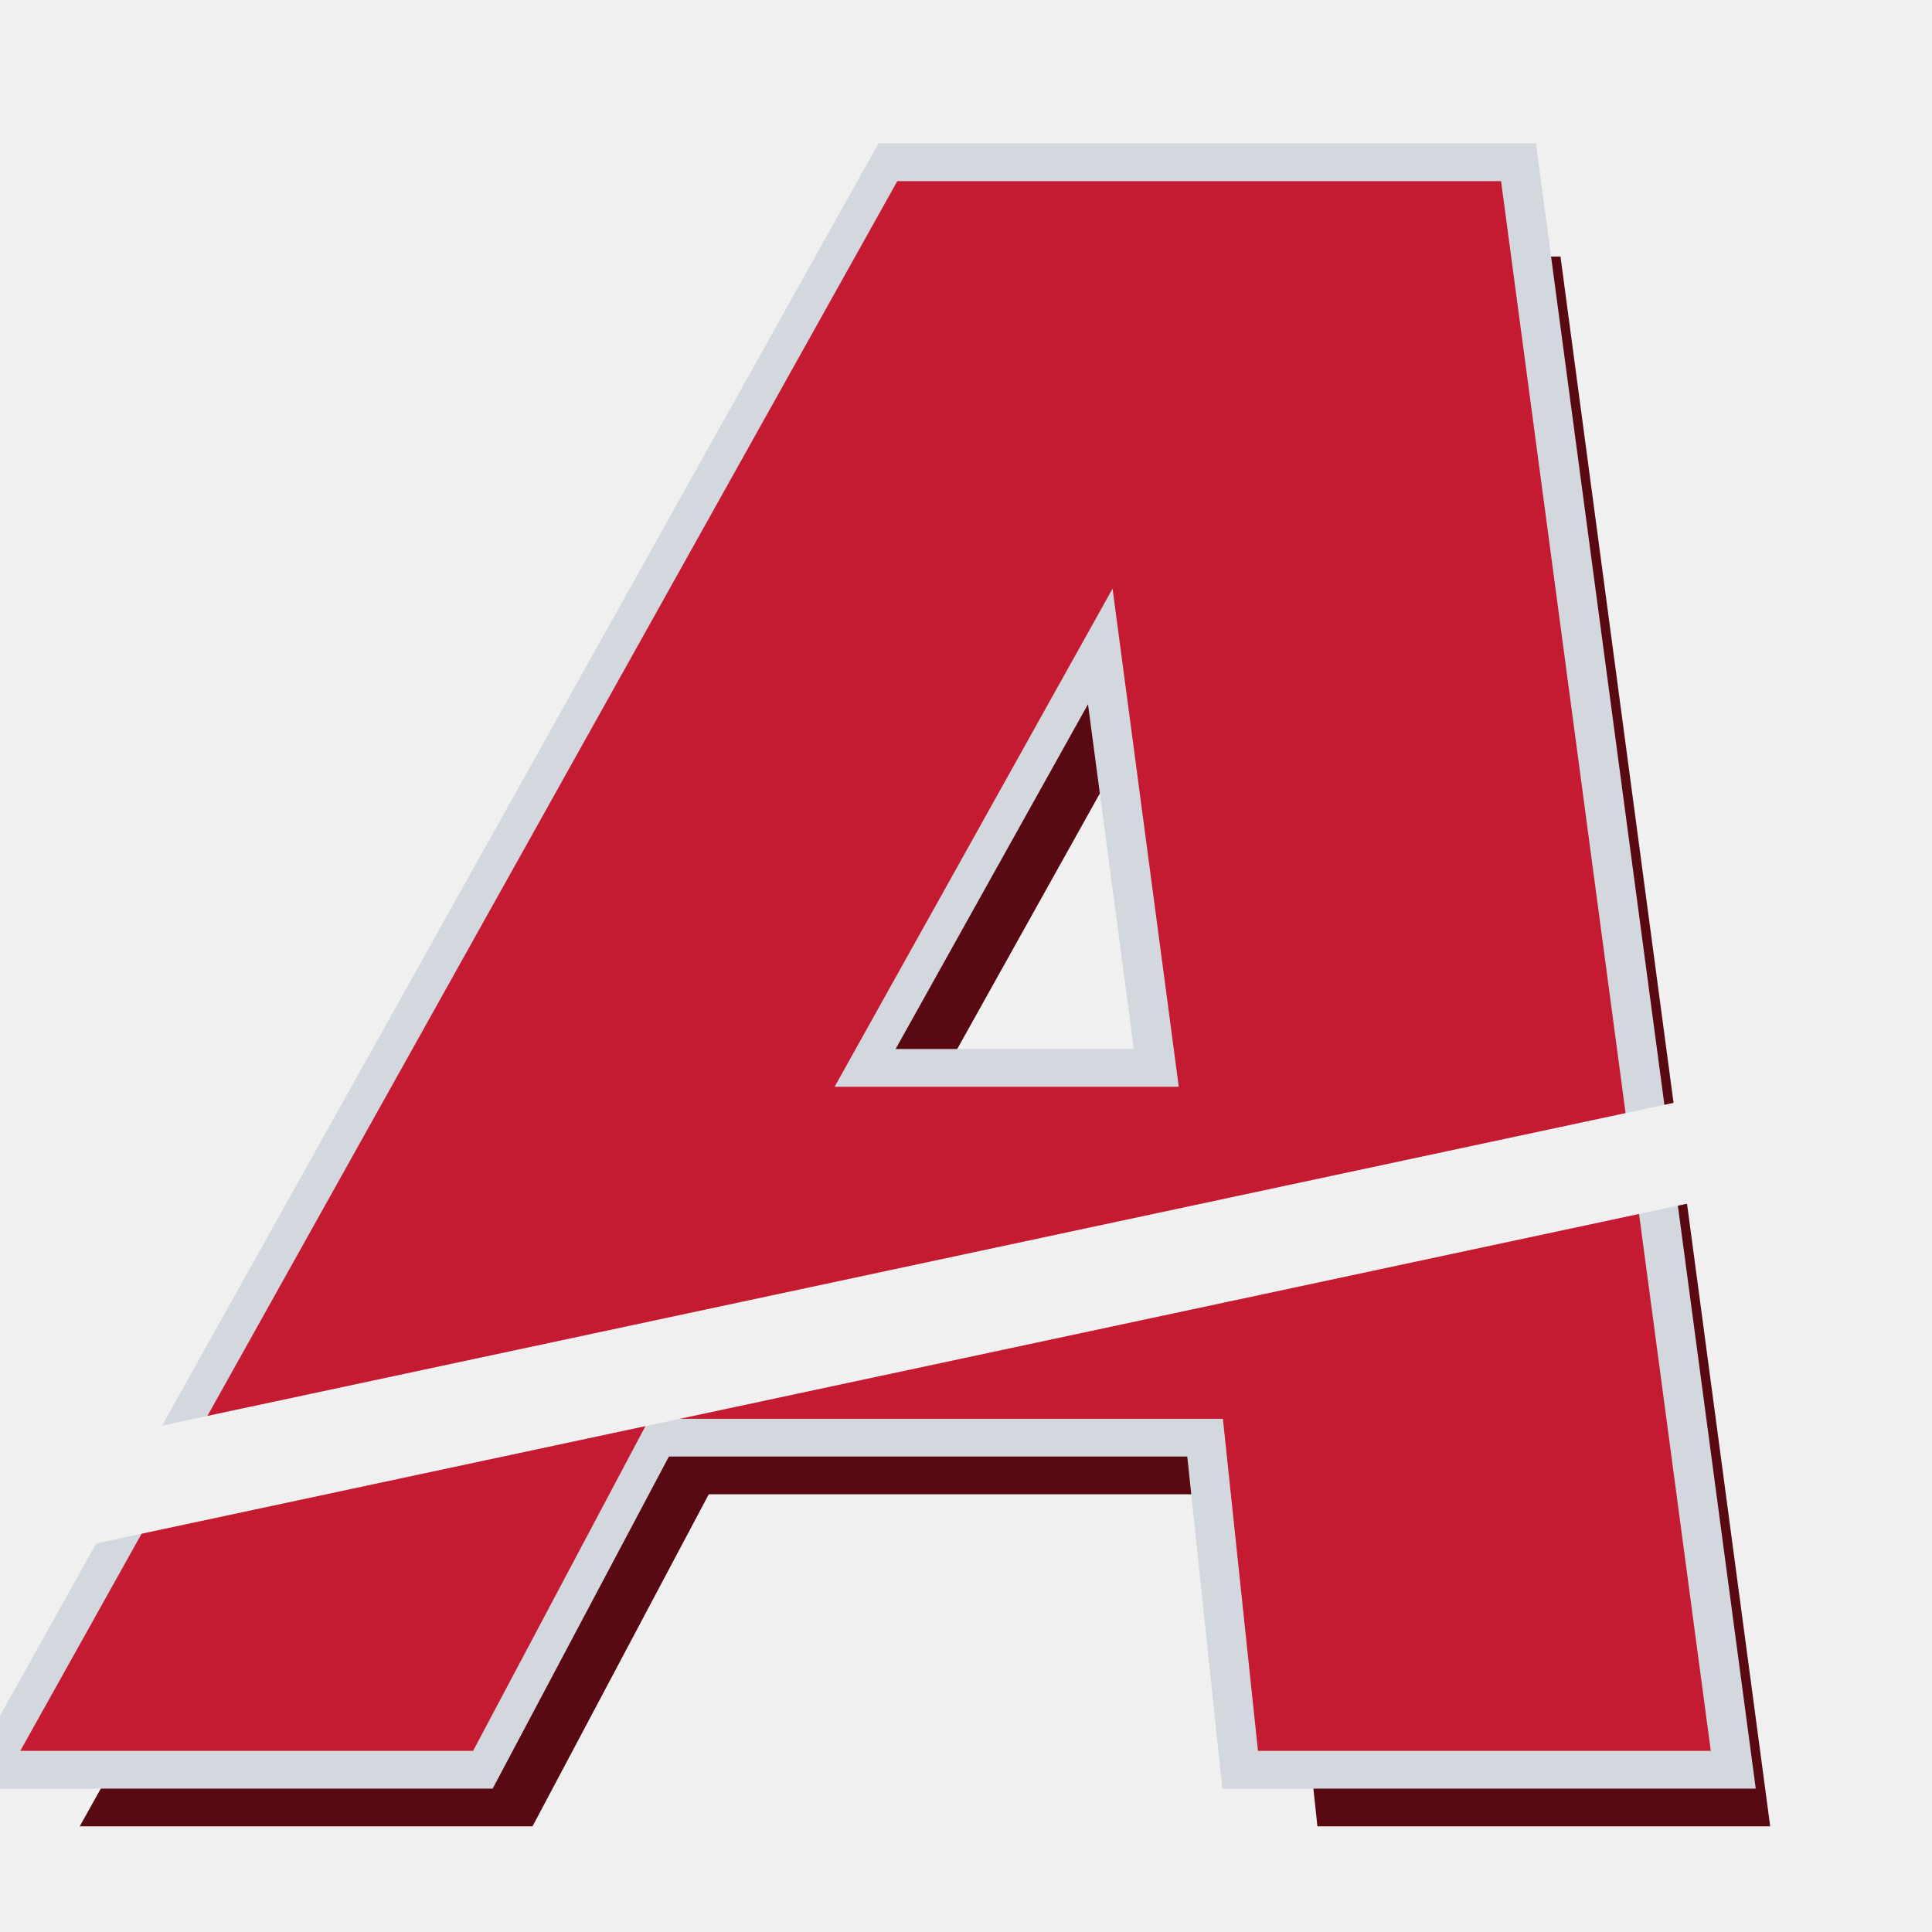
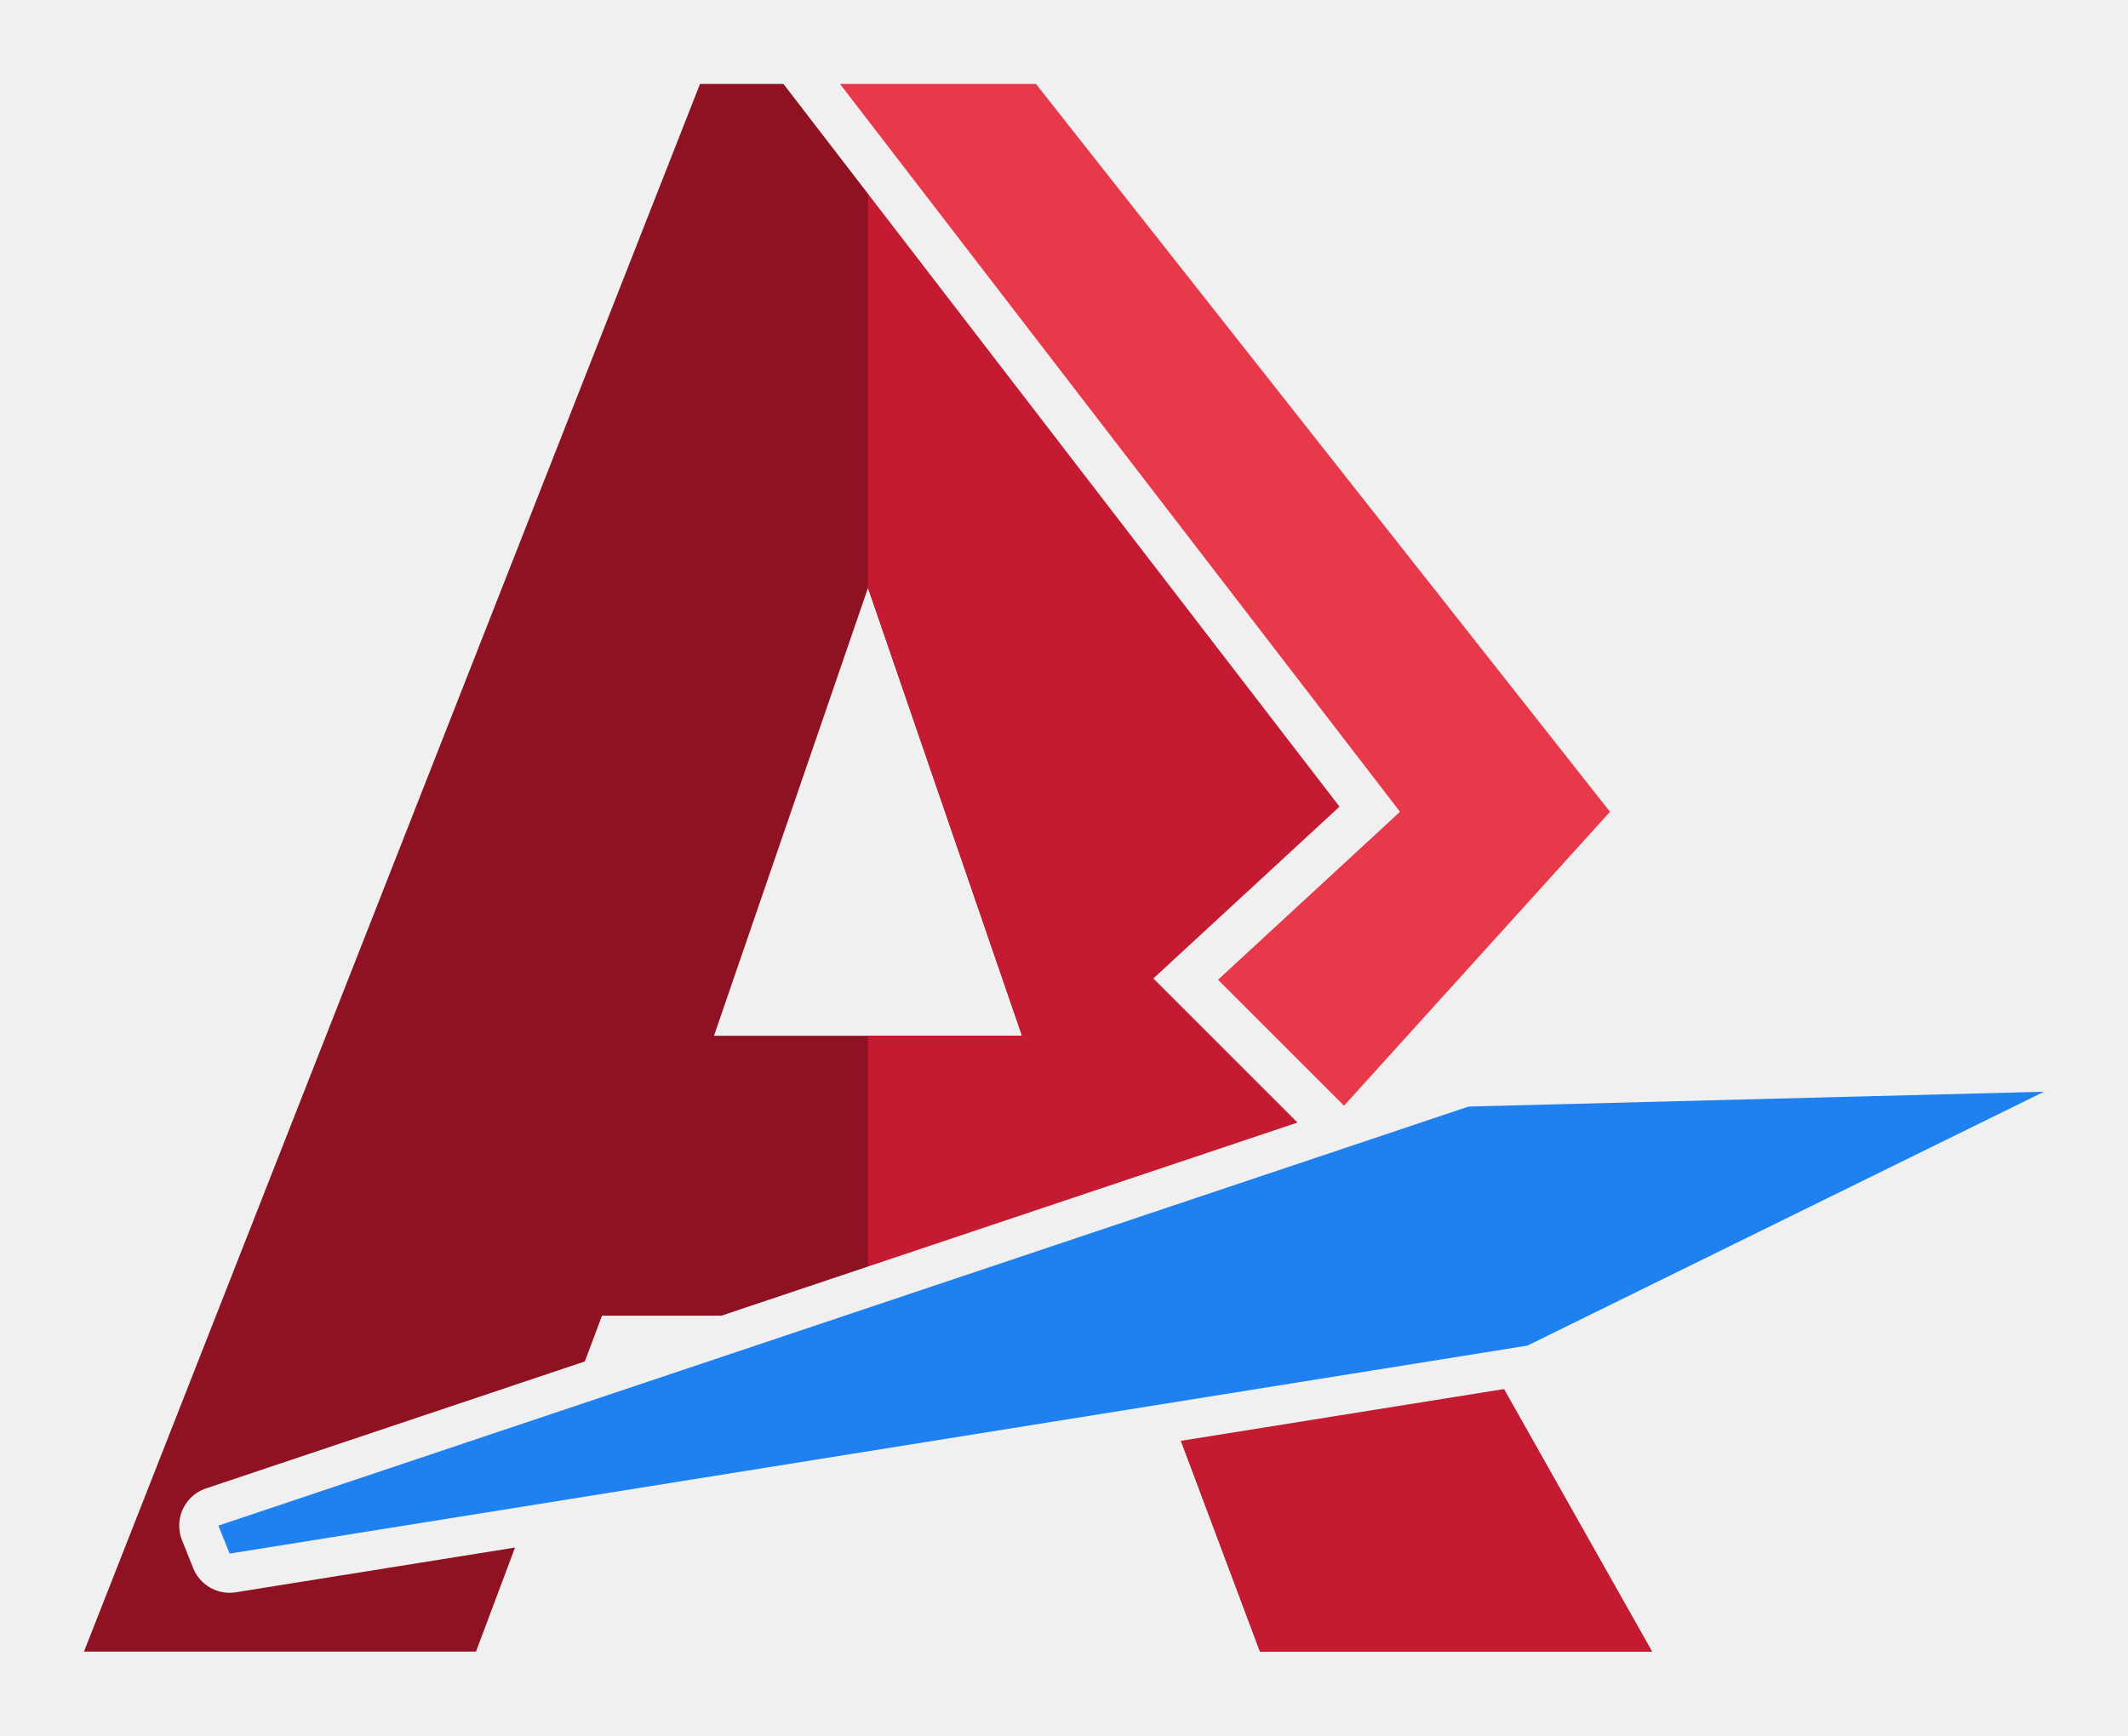
- <svg xmlns="http://www.w3.org/2000/svg" viewBox="0 0 64 64" width="64" height="64">
+ <svg xmlns="http://www.w3.org/2000/svg" viewBox="1 1 76 62" width="76" height="62">
  <defs>
-     <path id="a" fill-rule="evenodd" d="M4 58 22 6h20l18 52H45l-3.5-11h-19L19 58Zm22.3-22h11.4L32 19.5Z" />
-     <mask id="slash" maskUnits="userSpaceOnUse" x="0" y="0" width="64" height="64">
-       <rect width="64" height="64" fill="#fff" />
-       <path d="M-6 50 70 33v3.6L-6 53.6Z" fill="#000" />
+     <path id="a" fill-rule="evenodd" d="M4 60 26 4h12l20.5 26-9.5 10.5L60 60H46l-4.5-12h-19L18 60ZM26.5 38h11L32 22Z" />
+     <path id="chevron" d="M31 4h7l20.5 26-9.5 10.5-4.5-4.5 6.5-6Z" />
+     <path id="blade" d="M8.8 55.5 53.45 40.53 74 40 55.55 49.07 9.2 56.5Z" />
+     <clipPath id="right">
+       <path d="M32 0H80V64H32Z" />
+     </clipPath>
+     <mask id="cuts" maskUnits="userSpaceOnUse" x="-5" y="-5" width="90" height="75">
+       <rect x="-5" y="-5" width="90" height="75" fill="#fff" />
+       <use href="#chevron" fill="#000" stroke="#000" stroke-width="3.2" />
+       <use href="#blade" fill="#000" stroke="#000" stroke-width="2.8" stroke-linejoin="round" />
+     </mask>
+     <mask id="blade-cut" maskUnits="userSpaceOnUse" x="-5" y="-5" width="90" height="75">
+       <rect x="-5" y="-5" width="90" height="75" fill="#fff" />
+       <use href="#blade" fill="#000" stroke="#000" stroke-width="2.8" stroke-linejoin="round" />
    </mask>
  </defs>
-   <g transform="translate(9 0) skewX(-12)" mask="url(#slash)">
-     <use href="#a" x="2.5" y="2.5" fill="#590912" />
-     <use href="#a" fill="#c51b32" stroke="#d3d8de" stroke-width="2.5" stroke-linejoin="miter" paint-order="stroke" />
+   <g mask="url(#cuts)">
+     <use href="#a" fill="#8e1222" />
+     <use href="#a" fill="#c51b32" clip-path="url(#right)" />
  </g>
+   <use href="#chevron" fill="#e8394a" mask="url(#blade-cut)" />
+   <use href="#blade" fill="#1f80f0" />
</svg>
